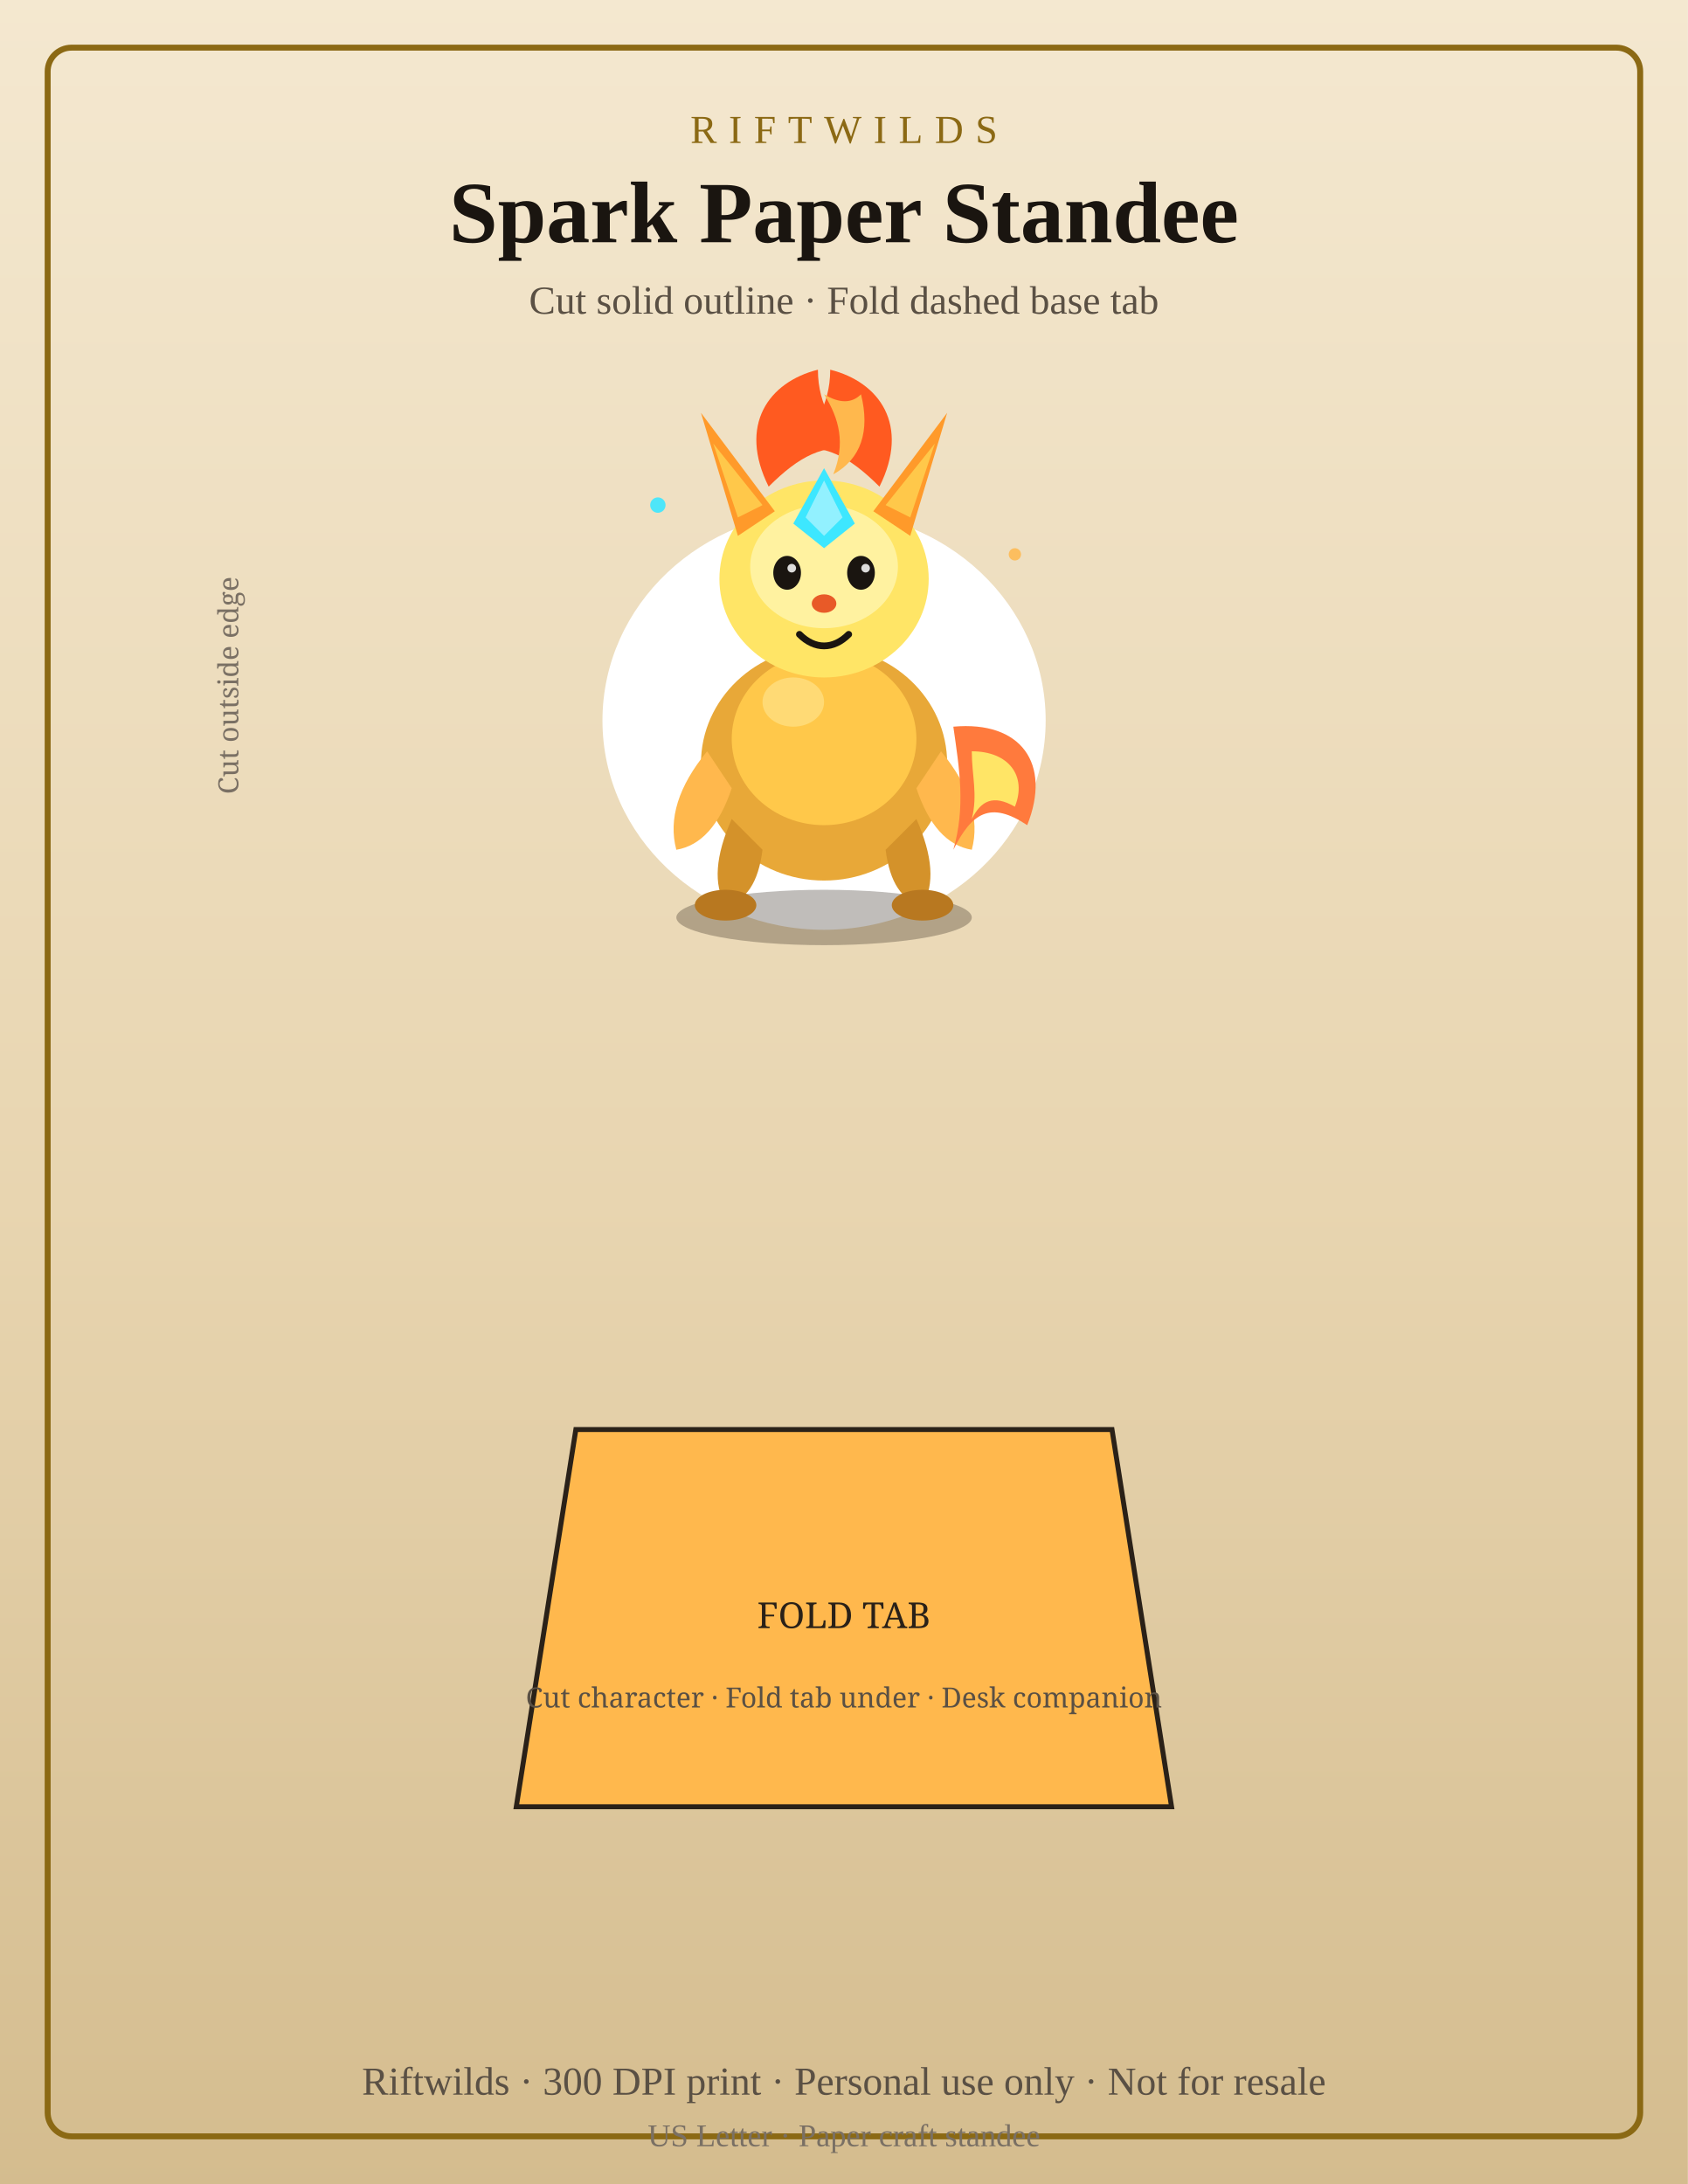
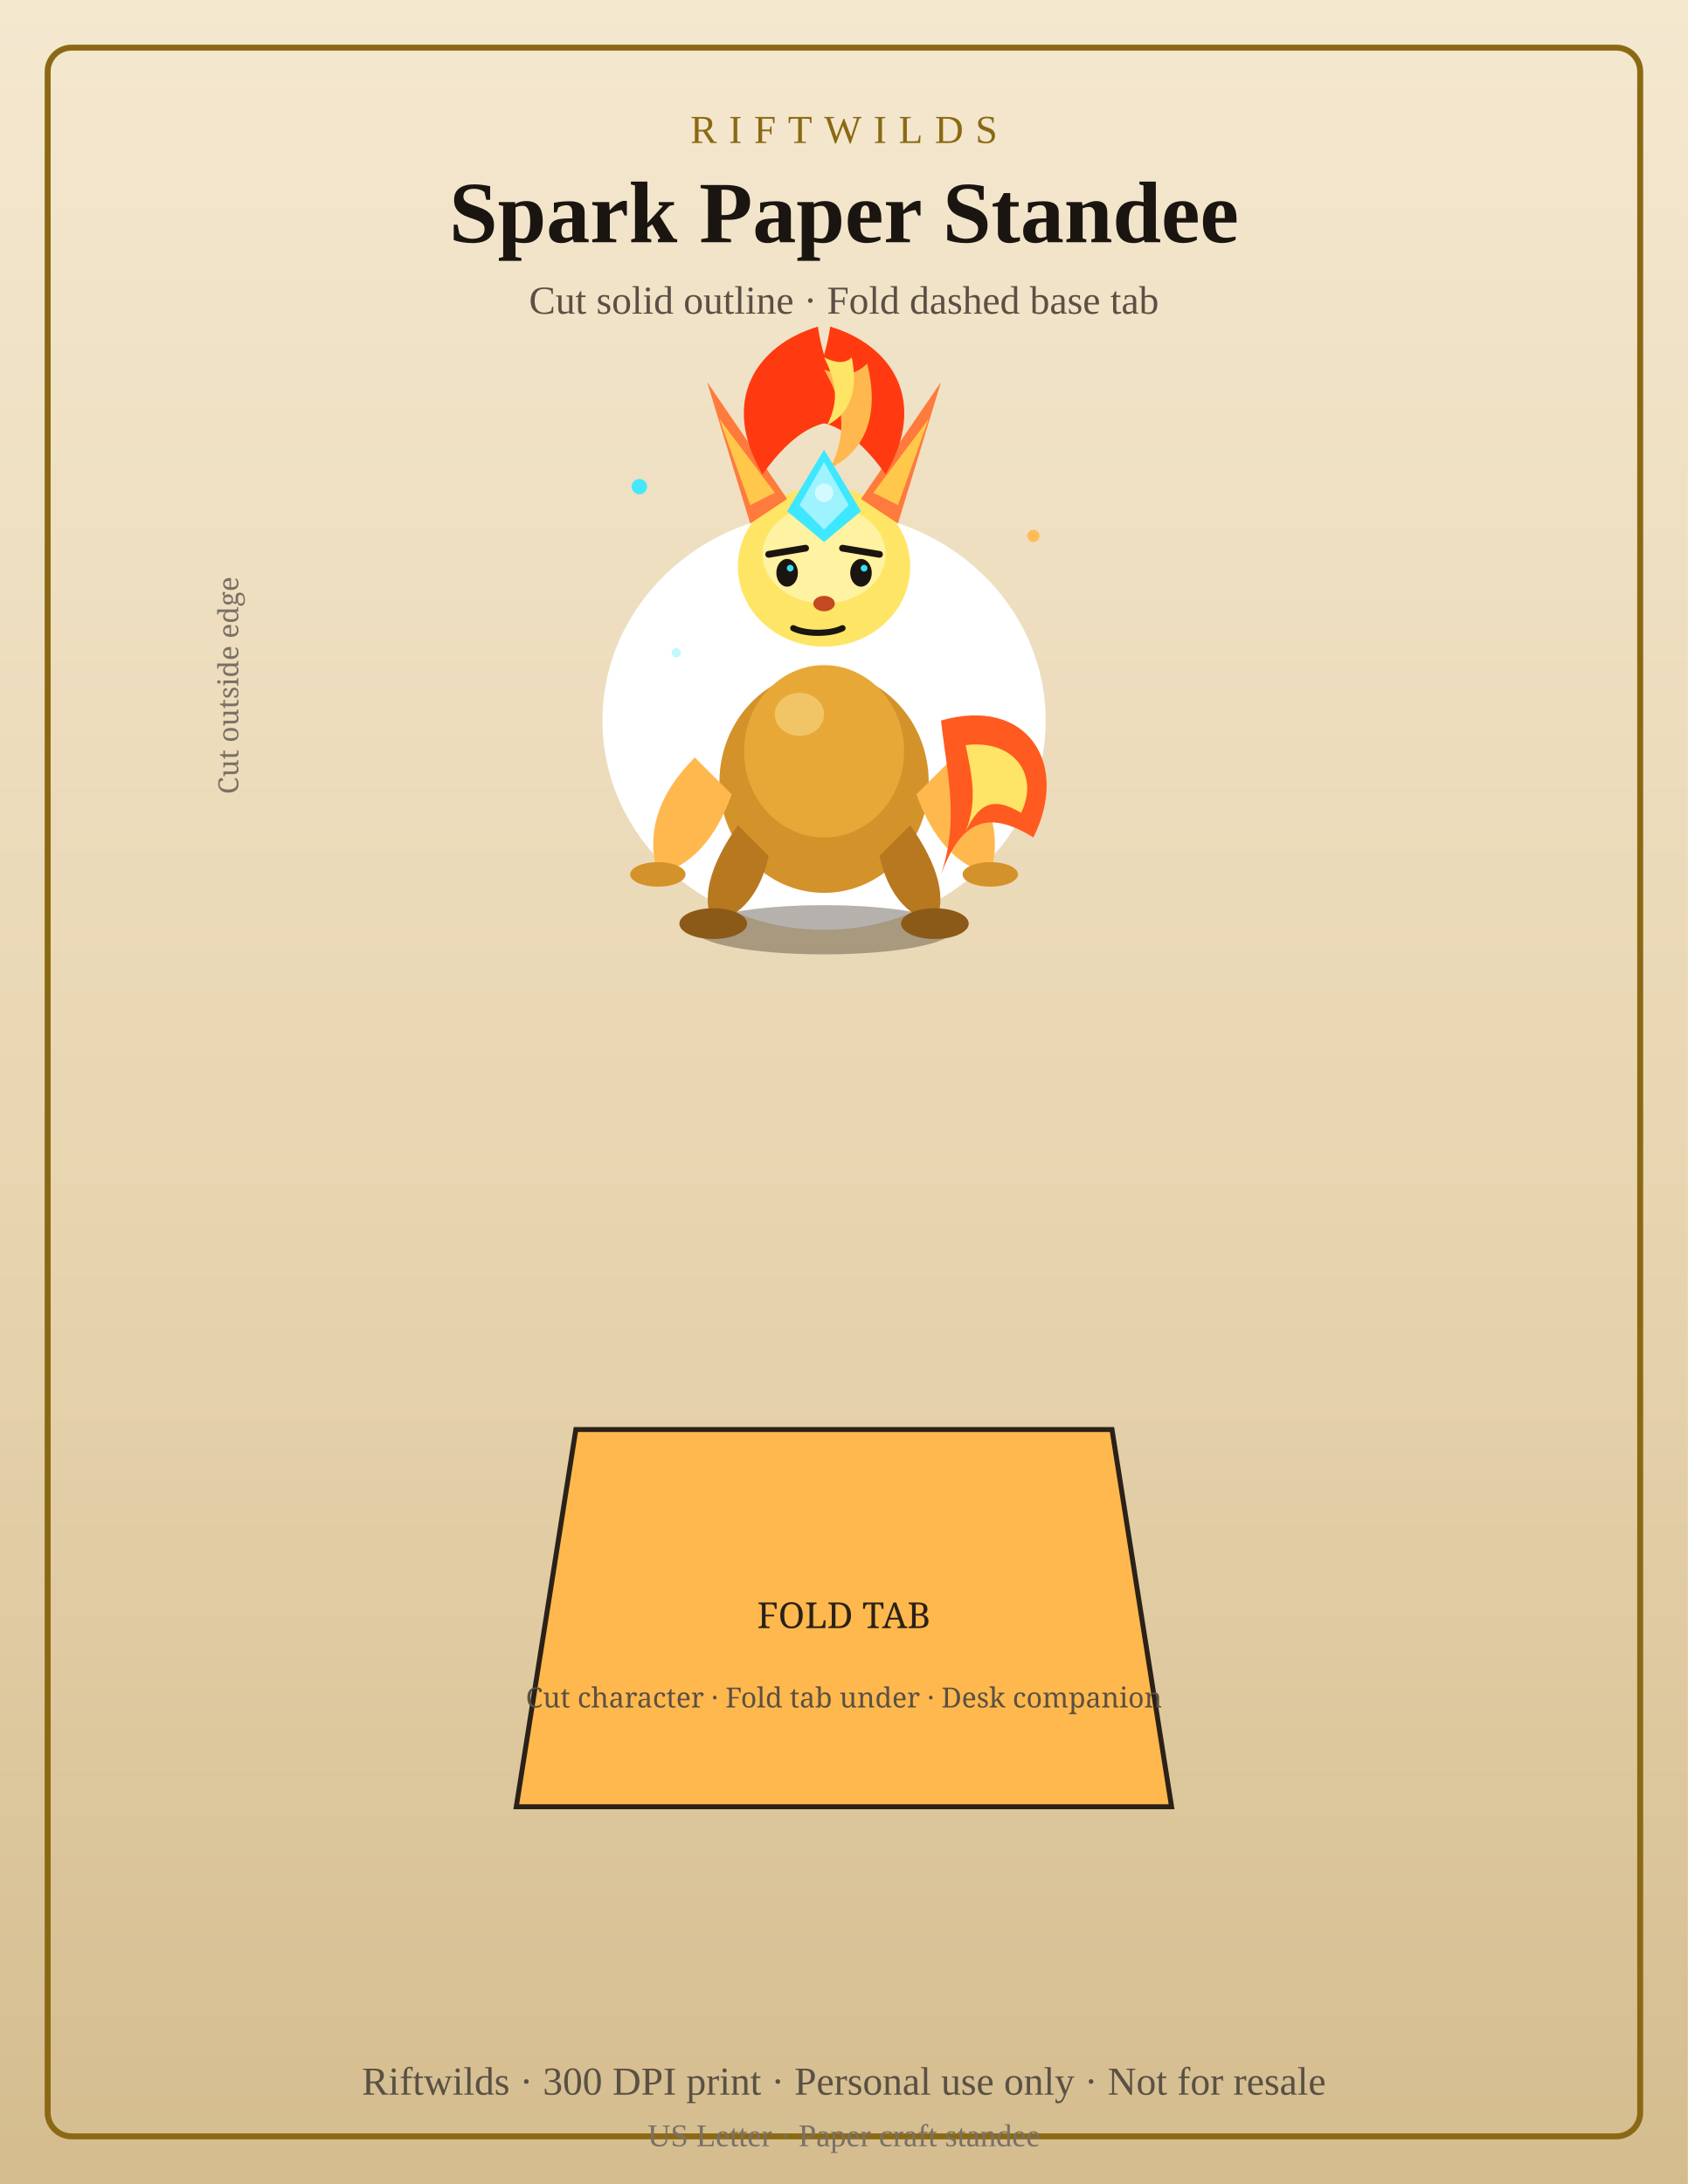
<svg xmlns="http://www.w3.org/2000/svg" width="2550" height="3300" viewBox="0 0 850 1100">
  <defs>
    <linearGradient id="parchment" x1="0" y1="0" x2="0" y2="1">
      <stop stop-color="#f4e8d0" />
      <stop offset="0.55" stop-color="#e8d5b0" />
      <stop offset="1" stop-color="#d4bc8e" />
    </linearGradient>
    <linearGradient id="ink" x1="0" y1="0" x2="0" y2="1">
      <stop stop-color="#1a1510" />
      <stop offset="0.5" stop-color="#141820" />
      <stop offset="1" stop-color="#0e1218" />
    </linearGradient>
    <linearGradient id="bronze" x1="0" y1="0" x2="1" y2="1">
      <stop stop-color="#e8c878" />
      <stop offset="0.4" stop-color="#c4a882" />
      <stop offset="1" stop-color="#8b6914" />
    </linearGradient>
    <linearGradient id="rift" x1="0" y1="0" x2="0" y2="1">
-       <stop stop-color="#66e0ff" />
-       <stop offset="0.5" stop-color="#3de7ff" />
-       <stop offset="1" stop-color="#1a8fb8" />
+       <stop stop-color="#a8f4ff" />
+       <stop offset="0.35" stop-color="#3de7ff" />
+       <stop offset="0.7" stop-color="#1a8fb8" />
+       <stop offset="1" stop-color="#0a4a68" />
+     </linearGradient>
+     <linearGradient id="warmSky" x1="0" y1="0" x2="0" y2="1">
+       <stop stop-color="#0a1018" />
+       <stop offset="0.35" stop-color="#1a2438" />
+       <stop offset="0.65" stop-color="#3a3028" />
+       <stop offset="1" stop-color="#5a4030" />
+     </linearGradient>
+     <linearGradient id="earth" x1="0" y1="0" x2="0" y2="1">
+       <stop stop-color="#3d6a42" />
+       <stop offset="0.45" stop-color="#2f5a3a" />
+       <stop offset="1" stop-color="#1a3020" />
    </linearGradient>
    <radialGradient id="amberGlow" cx="50%" cy="40%" r="50%">
      <stop stop-color="#ffe566" stop-opacity="0.55" />
      <stop offset="0.55" stop-color="#ffb84d" stop-opacity="0.2" />
      <stop offset="1" stop-color="#ffb84d" stop-opacity="0" />
    </radialGradient>
    <radialGradient id="cyanGlow" cx="50%" cy="35%" r="55%">
      <stop stop-color="#3de7ff" stop-opacity="0.45" />
      <stop offset="0.6" stop-color="#3de7ff" stop-opacity="0.12" />
      <stop offset="1" stop-color="#3de7ff" stop-opacity="0" />
    </radialGradient>
+     <radialGradient id="emberBloom" cx="70%" cy="30%" r="45%">
+       <stop stop-color="#ff7a3d" stop-opacity="0.35" />
+       <stop offset="0.5" stop-color="#ffb84d" stop-opacity="0.12" />
+       <stop offset="1" stop-color="#ffb84d" stop-opacity="0" />
+     </radialGradient>
    <filter id="soft" x="-30%" y="-30%" width="160%" height="160%">
      <feGaussianBlur stdDeviation="6" />
+     </filter>
+     <filter id="glow" x="-40%" y="-40%" width="180%" height="180%">
+       <feGaussianBlur stdDeviation="4" result="b" />
+       <feMerge>
+         <feMergeNode in="b" />
+         <feMergeNode in="SourceGraphic" />
+       </feMerge>
    </filter>
  </defs>
  <rect width="850" height="1100" fill="url(#parchment)" />
  <rect x="24" y="24" width="802" height="1052" fill="none" stroke="#8b6914" stroke-width="3" rx="12" />
  <text x="425" y="72" text-anchor="middle" font-family="Georgia, 'Times New Roman', serif" font-size="20" fill="#8b6914" letter-spacing="6">RIFTWILDS</text>
  <text x="425" y="122" text-anchor="middle" font-family="Georgia, 'Times New Roman', serif" font-size="44" fill="#1a1510" font-weight="700">Spark Paper Standee</text>
  <text x="425" y="158" text-anchor="middle" font-family="Georgia, 'Times New Roman', serif" font-size="20" fill="#5a5044">Cut solid outline · Fold dashed base tab</text>
  <g transform="translate(260,180) scale(1.55)">
    <ellipse cx="100" cy="118" rx="72" ry="68" fill="#ffffff" />
-     <ellipse cx="100" cy="182" rx="48" ry="9" fill="#2a2118" opacity="0.3" />
-     <ellipse cx="100" cy="132" rx="40" ry="38" fill="#e8a838" />
-     <ellipse cx="100" cy="124" rx="30" ry="28" fill="#ffc84a" />
-     <ellipse cx="90" cy="112" rx="10" ry="8" fill="#fff0a8" opacity="0.45" />
-     <path d="M70 150 Q62 168 68 178 Q78 176 80 160 Z" fill="#d4922a" />
-     <path d="M130 150 Q138 168 132 178 Q122 176 120 160 Z" fill="#d4922a" />
-     <ellipse cx="68" cy="178" rx="10" ry="5" fill="#b87820" />
-     <ellipse cx="132" cy="178" rx="10" ry="5" fill="#b87820" />
-     <path d="M62 128 Q48 145 52 160 Q64 158 70 140 Z" fill="#ffb84d" />
-     <path d="M138 128 Q152 145 148 160 Q136 158 130 140 Z" fill="#ffb84d" />
-     <ellipse cx="100" cy="72" rx="34" ry="32" fill="#ffe566" />
-     <ellipse cx="100" cy="68" rx="24" ry="20" fill="#fff2a0" />
-     <path d="M72 58 L60 18 L84 50 Z" fill="#ff9a2a" />
-     <path d="M72 52 L64 28 L80 48 Z" fill="#ffc84a" />
-     <path d="M128 58 L140 18 L116 50 Z" fill="#ff9a2a" />
-     <path d="M128 52 L136 28 L120 48 Z" fill="#ffc84a" />
-     <path d="M82 42c-10-20 0-34 16-38 0 12 6 20 12 26-10-2-18 2-28 12Z" fill="#ff5a20" />
-     <path d="M118 42c10-20 0-34-16-38 0 12-6 20-12 26 10-2 18 2 28 12Z" fill="#ff5a20" />
-     <path d="M100 12c5 8 7 16 3 26 9-5 12-14 9-26-3 3-7 3-12 0Z" fill="#ffb84d" />
-     <ellipse cx="88" cy="70" rx="4.5" ry="5.5" fill="#1a1510" />
-     <ellipse cx="112" cy="70" rx="4.5" ry="5.5" fill="#1a1510" />
-     <circle cx="89.5" cy="68.5" r="1.4" fill="#fff" opacity="0.85" />
-     <circle cx="113.5" cy="68.5" r="1.4" fill="#fff" opacity="0.85" />
-     <ellipse cx="100" cy="80" rx="4" ry="3" fill="#e85a28" />
-     <path d="M92 90c5 5 11 5 16 0" stroke="#1a1510" stroke-width="2.2" fill="none" stroke-linecap="round" />
-     <path d="M100 36 L110 54 L100 62 L90 54 Z" fill="#3de7ff" />
-     <path d="M100 40 L106 52 L100 58 L94 52 Z" fill="#a8f4ff" opacity="0.8" />
-     <path d="M142 120c22-2 32 12 24 32-12-8-18-4-24 8 4-14 2-26 0-40Z" fill="#ff7a3d" />
-     <path d="M148 128c12 0 18 8 14 18-7-4-11-2-14 4 2-8 0-14 0-22Z" fill="#ffe566" />
-     <circle cx="46" cy="48" r="2.5" fill="#3de7ff" opacity="0.9" />
-     <circle cx="162" cy="64" r="2" fill="#ffb84d" opacity="0.85" />
+     <ellipse cx="100" cy="186" rx="42" ry="8" fill="#2a2118" opacity="0.35" />
+     <ellipse cx="100" cy="138" rx="34" ry="36" fill="#d4922a" />
+     <ellipse cx="100" cy="128" rx="26" ry="28" fill="#e8a838" />
+     <ellipse cx="92" cy="116" rx="8" ry="7" fill="#fff0a8" opacity="0.4" />
+     <path d="M72 152 Q58 172 64 184 Q78 180 82 162 Z" fill="#b87820" />
+     <path d="M128 152 Q142 172 136 184 Q122 180 118 162 Z" fill="#b87820" />
+     <ellipse cx="64" cy="184" rx="11" ry="5" fill="#8b5a18" />
+     <ellipse cx="136" cy="184" rx="11" ry="5" fill="#8b5a18" />
+     <path d="M58 130 Q40 148 46 168 Q62 164 70 142 Z" fill="#ffb84d" />
+     <path d="M142 130 Q160 148 154 168 Q138 164 130 142 Z" fill="#ffb84d" />
+     <ellipse cx="46" cy="168" rx="9" ry="4" fill="#d4922a" />
+     <ellipse cx="154" cy="168" rx="9" ry="4" fill="#d4922a" />
+     <ellipse cx="100" cy="68" rx="28" ry="26" fill="#ffe566" />
+     <ellipse cx="100" cy="64" rx="20" ry="16" fill="#fff2a0" />
+     <path d="M76 54 L62 8 L88 46 Z" fill="#ff7a3d" />
+     <path d="M76 48 L66 20 L84 44 Z" fill="#ffc84a" />
+     <path d="M124 54 L138 8 L112 46 Z" fill="#ff7a3d" />
+     <path d="M124 48 L134 20 L116 44 Z" fill="#ffc84a" />
+     <path d="M80 38c-14-24-2-42 18-48 2 14 8 24 14 32-12-4-22 2-32 16Z" fill="#ff3a10" />
+     <path d="M120 38c14-24 2-42-18-48-2 14-8 24-14 32 12-4 22 2 32 16Z" fill="#ff3a10" />
+     <path d="M100 4c6 10 8 20 2 32 12-6 16-18 12-34-4 4-8 4-14 2Z" fill="#ffb84d" />
+     <path d="M100 0c4 8 5 14 1 22 8-4 10-12 8-22-2 2-5 2-9 0Z" fill="#ffe566" />
+     <path d="M82 64 L94 62" stroke="#1a1510" stroke-width="2.2" stroke-linecap="round" />
+     <path d="M118 64 L106 62" stroke="#1a1510" stroke-width="2.2" stroke-linecap="round" />
+     <ellipse cx="88" cy="70" rx="3.5" ry="4.5" fill="#1a1510" />
+     <ellipse cx="112" cy="70" rx="3.5" ry="4.5" fill="#1a1510" />
+     <circle cx="89" cy="68.5" r="1.1" fill="#3de7ff" opacity="0.95" />
+     <circle cx="113" cy="68.5" r="1.1" fill="#3de7ff" opacity="0.95" />
+     <ellipse cx="100" cy="80" rx="3.5" ry="2.5" fill="#c44820" />
+     <path d="M90 88c4 2 12 2 16 0" stroke="#1a1510" stroke-width="2" fill="none" stroke-linecap="round" />
+     <path d="M100 30 L112 50 L100 60 L88 50 Z" fill="#3de7ff" />
+     <path d="M100 34 L108 48 L100 56 L92 48 Z" fill="#a8f4ff" opacity="0.9" />
+     <circle cx="100" cy="44" r="3" fill="#fff" opacity="0.55" />
+     <path d="M138 118c28-8 42 14 30 38-16-10-24-4-30 12 6-18 2-32 0-50Z" fill="#ff5a20" />
+     <path d="M146 126c16-2 24 10 18 22-10-6-14-2-18 6 4-10 2-18 0-28Z" fill="#ffe566" />
+     <circle cx="40" cy="42" r="2.5" fill="#3de7ff" opacity="0.95" />
+     <circle cx="168" cy="58" r="2" fill="#ffb84d" opacity="0.9" />
+     <circle cx="52" cy="96" r="1.5" fill="#a8f4ff" opacity="0.7" />
  </g>
  <path d="M290 720 L560 720 L590 910 L260 910 Z" fill="#ffb84d" stroke="#2a2118" stroke-width="2.5" />
  <line x1="290" y1="720" x2="560" y2="720" stroke="#2a2118" stroke-width="2" stroke-dasharray="10 8" />
  <text x="425" y="820" text-anchor="middle" font-family="Georgia, serif" font-size="18" fill="#2a2118">FOLD TAB</text>
  <text x="425" y="860" text-anchor="middle" font-family="Georgia, serif" font-size="14" fill="#5a5044">Cut character · Fold tab under · Desk companion</text>
  <text x="120" y="400" font-family="Georgia, serif" font-size="14" fill="#7a7064" transform="rotate(-90 120 400)">Cut outside edge</text>
  <text x="425" y="1055" text-anchor="middle" font-family="Georgia, 'Times New Roman', serif" font-size="20" fill="#5a5044">Riftwilds · 300 DPI print · Personal use only · Not for resale</text>
  <text x="425" y="1081" text-anchor="middle" font-family="Georgia, 'Times New Roman', serif" font-size="16" fill="#7a7064">US Letter · Paper craft standee</text>
</svg>
